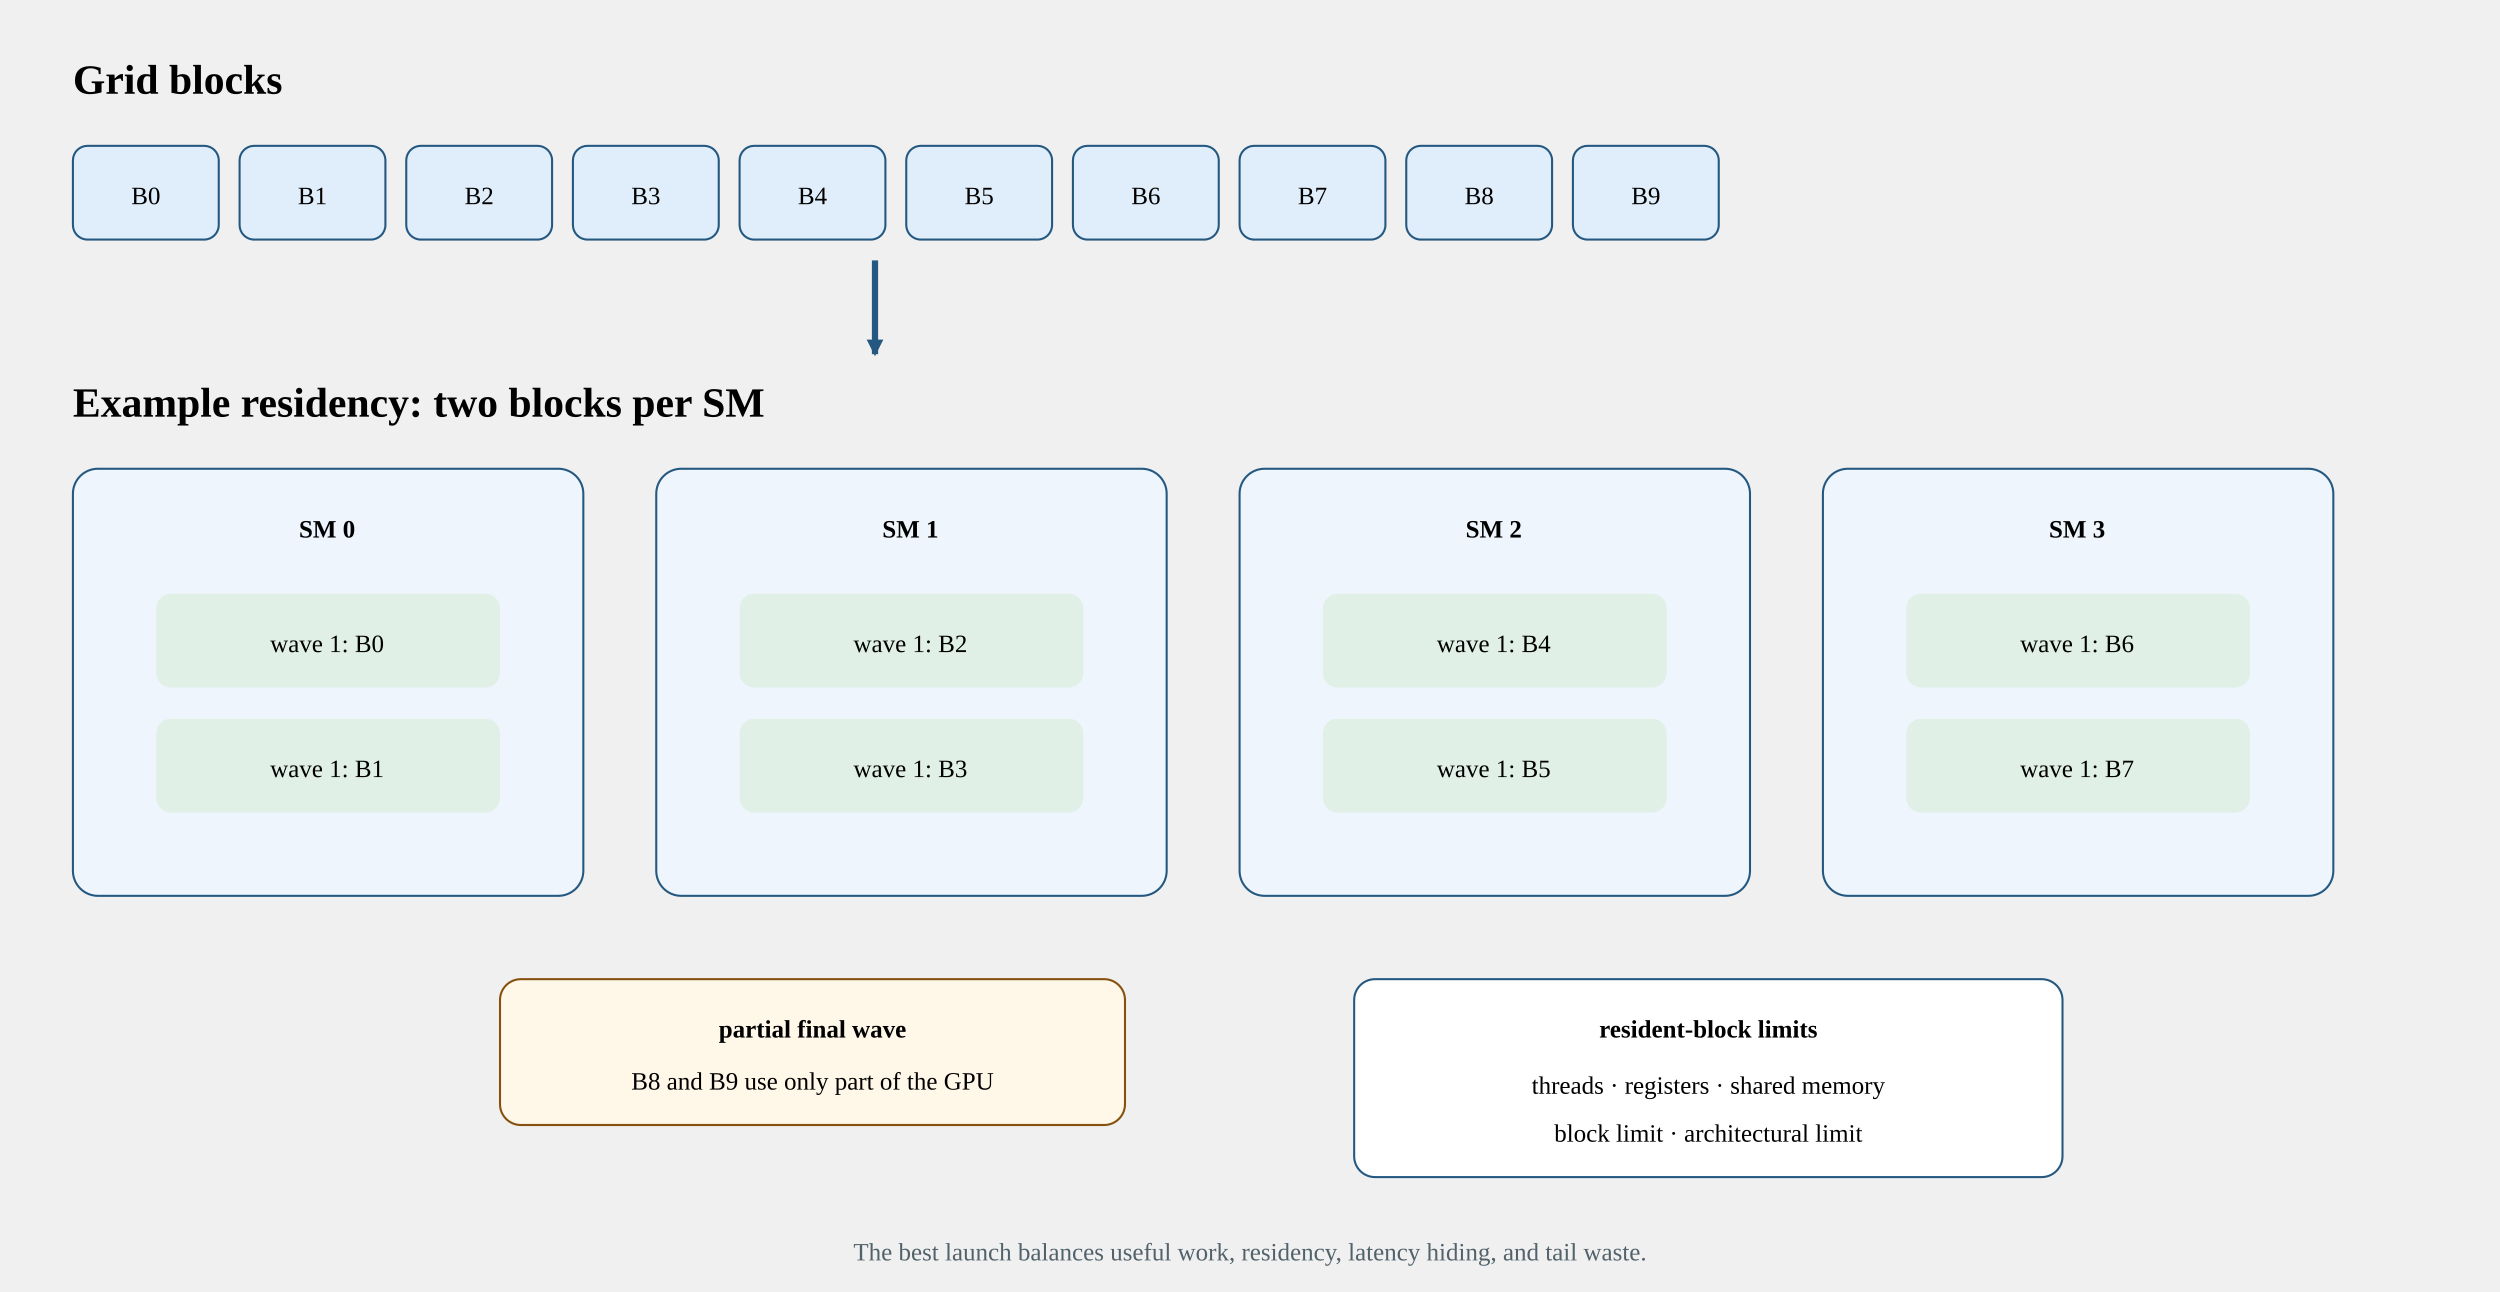
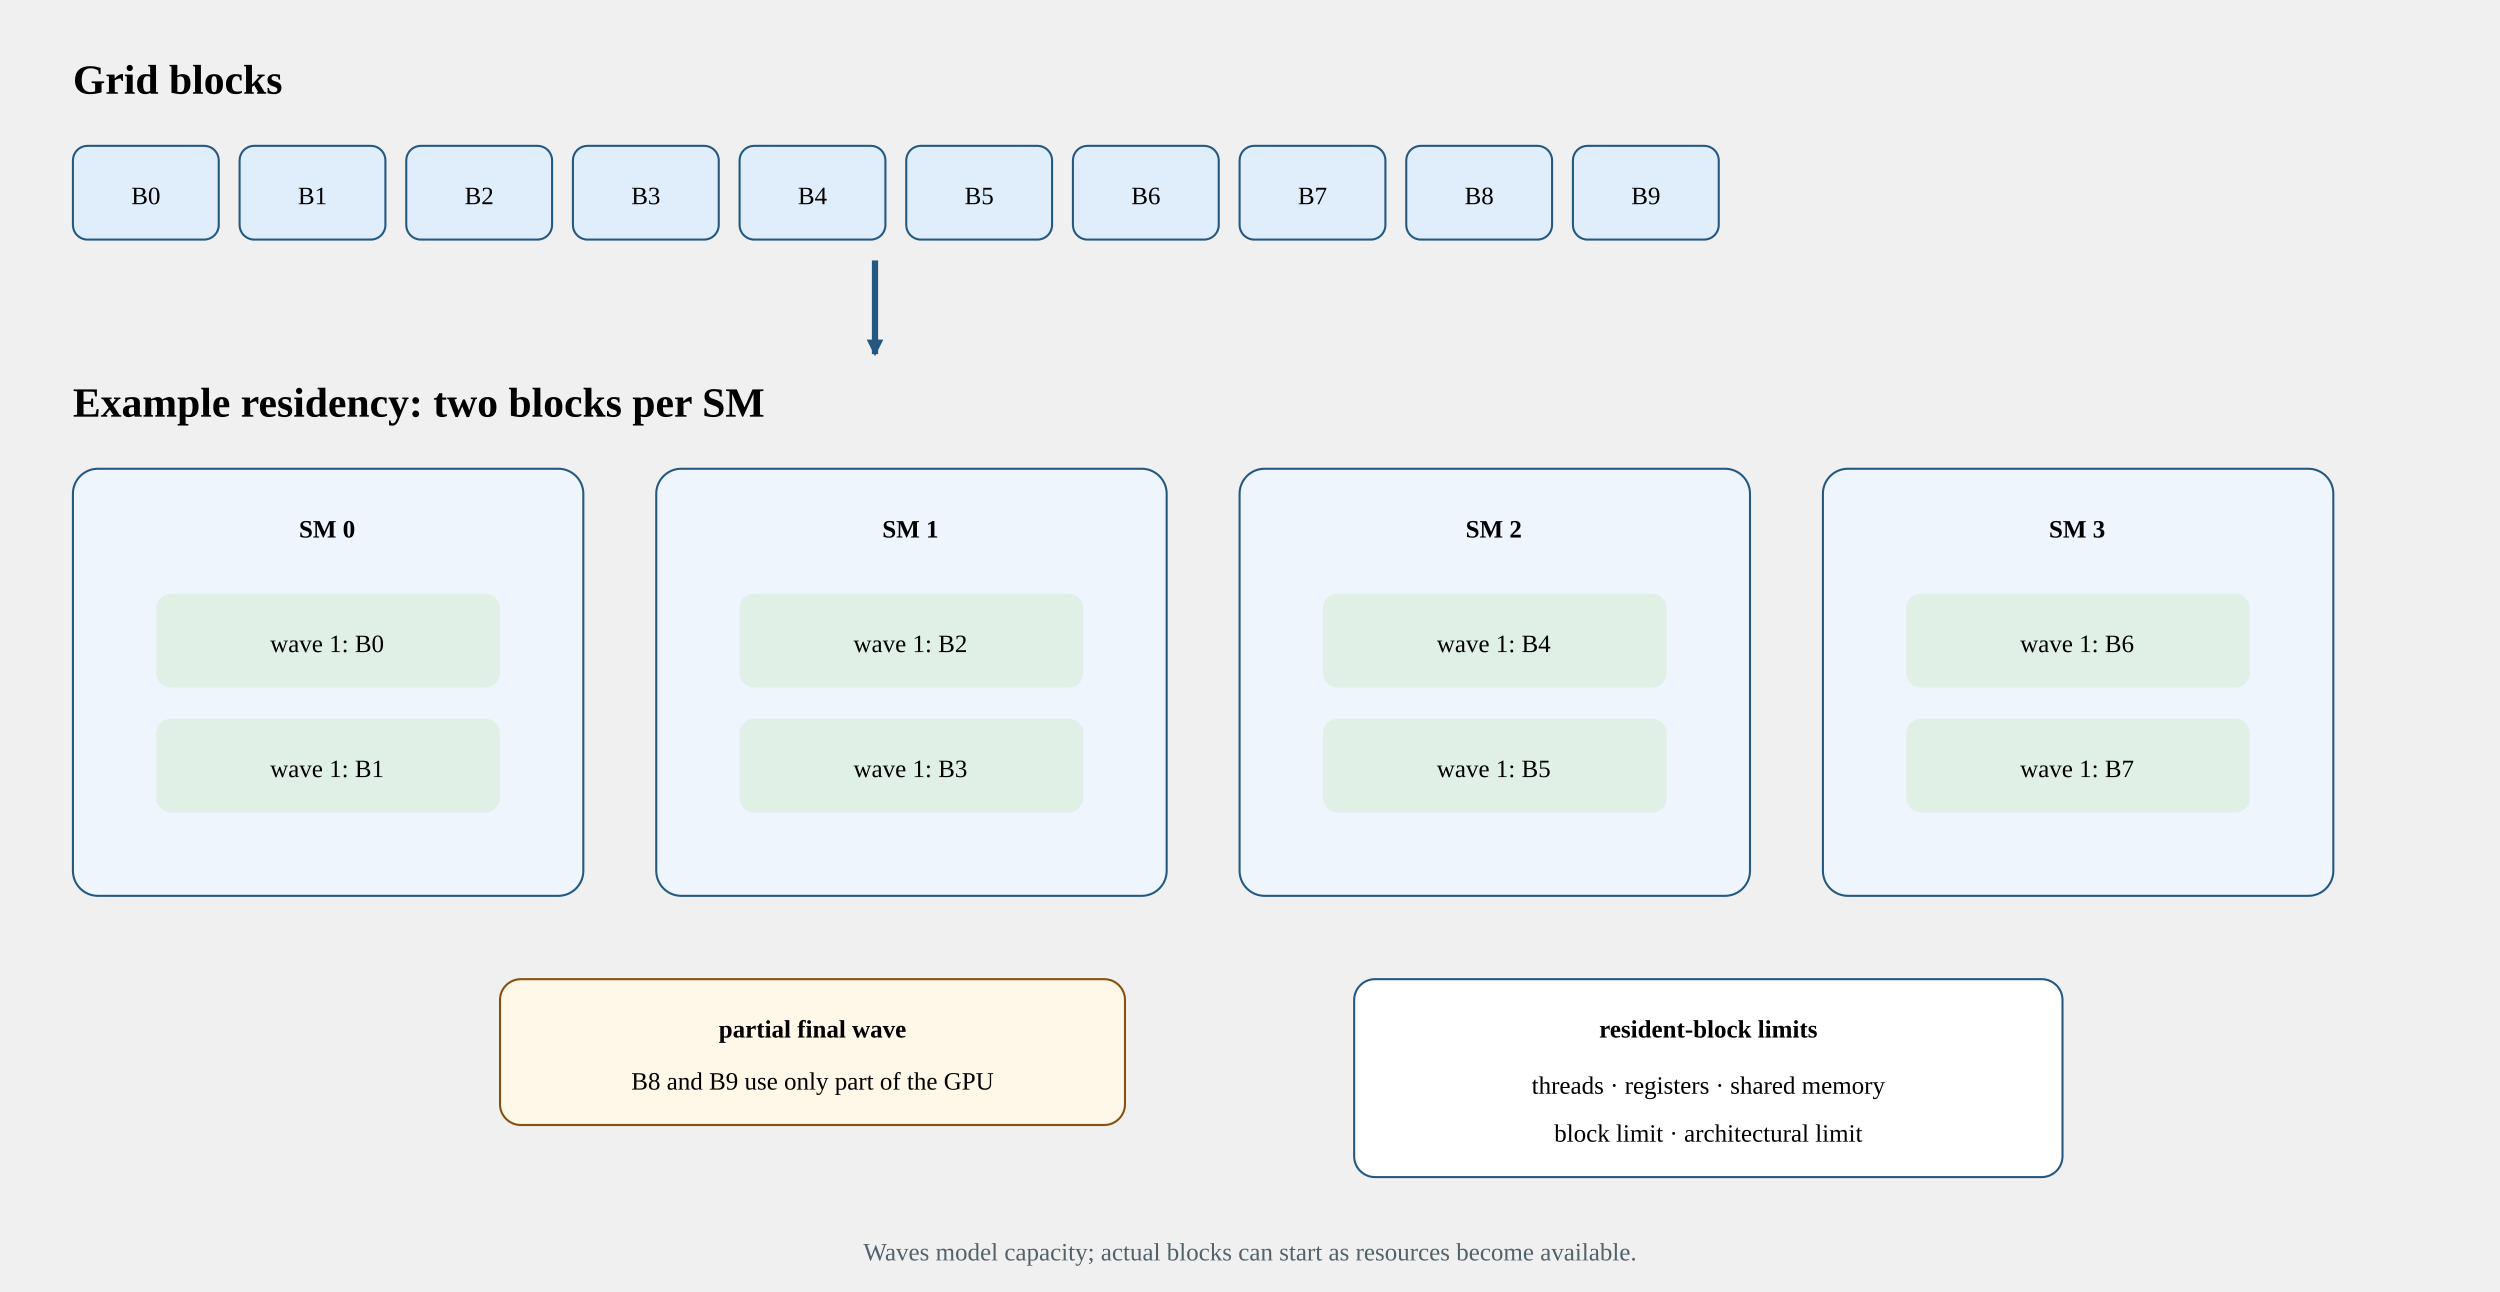
<svg viewBox="0 0 1200 620" role="img" aria-labelledby="detail-kernel-geometry-residency-and-wave-tails-kernel-balance-title detail-kernel-geometry-residency-and-wave-tails-kernel-balance-desc">
  <defs>
    <marker id="detail-kernel-geometry-residency-and-wave-tails-kernel-balance-arr" markerWidth="8" markerHeight="8" refX="7" refY="4" viewBox="0 0 8 8" markerUnits="userSpaceOnUse" orient="auto">
      <path d="M0,0 L0,8 L8,4 z" fill="#245880" />
    </marker>
  </defs>
  <text x="35" y="45" font-size="20" font-weight="700">Grid blocks</text>
  <g fill="#e0edfa" stroke="#245880">
    <rect x="35" y="70" width="70" height="45" rx="7" />
    <rect x="115" y="70" width="70" height="45" rx="7" />
    <rect x="195" y="70" width="70" height="45" rx="7" />
    <rect x="275" y="70" width="70" height="45" rx="7" />
    <rect x="355" y="70" width="70" height="45" rx="7" />
    <rect x="435" y="70" width="70" height="45" rx="7" />
    <rect x="515" y="70" width="70" height="45" rx="7" />
    <rect x="595" y="70" width="70" height="45" rx="7" />
    <rect x="675" y="70" width="70" height="45" rx="7" />
    <rect x="755" y="70" width="70" height="45" rx="7" />
  </g>
  <g text-anchor="middle" class="diagram-small">
    <text x="70" y="98">B0</text>
    <text x="150" y="98">B1</text>
    <text x="230" y="98">B2</text>
    <text x="310" y="98">B3</text>
    <text x="390" y="98">B4</text>
    <text x="470" y="98">B5</text>
    <text x="550" y="98">B6</text>
    <text x="630" y="98">B7</text>
    <text x="710" y="98">B8</text>
    <text x="790" y="98">B9</text>
  </g>
  <path d="M420 125 V170" fill="none" stroke="#245880" stroke-width="3" marker-end="url(#detail-kernel-geometry-residency-and-wave-tails-kernel-balance-arr)" />
  <text x="35" y="200" font-size="20" font-weight="700">Example residency: two blocks per SM</text>
  <g text-anchor="middle">
    <rect x="35" y="225" width="245" height="205" rx="12" fill="#eef5fc" stroke="#245880" />
    <rect x="315" y="225" width="245" height="205" rx="12" fill="#eef5fc" stroke="#245880" />
    <rect x="595" y="225" width="245" height="205" rx="12" fill="#eef5fc" stroke="#245880" />
    <rect x="875" y="225" width="245" height="205" rx="12" fill="#eef5fc" stroke="#245880" />
    <g font-weight="700">
      <text x="157" y="258">SM 0</text>
      <text x="437" y="258">SM 1</text>
      <text x="717" y="258">SM 2</text>
      <text x="997" y="258">SM 3</text>
    </g>
    <g fill="#e0f0e6">
      <rect x="75" y="285" width="165" height="45" rx="7" />
      <rect x="75" y="345" width="165" height="45" rx="7" />
      <rect x="355" y="285" width="165" height="45" rx="7" />
      <rect x="355" y="345" width="165" height="45" rx="7" />
      <rect x="635" y="285" width="165" height="45" rx="7" />
      <rect x="635" y="345" width="165" height="45" rx="7" />
      <rect x="915" y="285" width="165" height="45" rx="7" />
      <rect x="915" y="345" width="165" height="45" rx="7" />
    </g>
    <text x="157" y="313">wave 1: B0</text>
    <text x="157" y="373">wave 1: B1</text>
    <text x="437" y="313">wave 1: B2</text>
    <text x="437" y="373">wave 1: B3</text>
    <text x="717" y="313">wave 1: B4</text>
    <text x="717" y="373">wave 1: B5</text>
    <text x="997" y="313">wave 1: B6</text>
    <text x="997" y="373">wave 1: B7</text>
  </g>
  <g text-anchor="middle">
    <rect x="240" y="470" width="300" height="70" rx="10" fill="#fff7e7" stroke="#86500e" />
    <text x="390" y="498" font-weight="700">partial final wave</text>
    <text x="390" y="523" class="diagram-label">B8 and B9 use only part of the GPU</text>
    <rect x="650" y="470" width="340" height="95" rx="10" fill="#fff" stroke="#245880" />
    <text x="820" y="498" font-weight="700">resident-block limits</text>
    <text x="820" y="525" class="diagram-label">threads · registers · shared memory</text>
    <text x="820" y="548" class="diagram-label">block limit · architectural limit</text>
  </g>
-   <text x="600" y="605" text-anchor="middle" fill="#52626b">The best launch balances useful work, residency, latency hiding, and tail waste.</text>
+   <text x="600" y="605" text-anchor="middle" fill="#52626b">Waves model capacity; actual blocks can start as resources become available.</text>
</svg>
